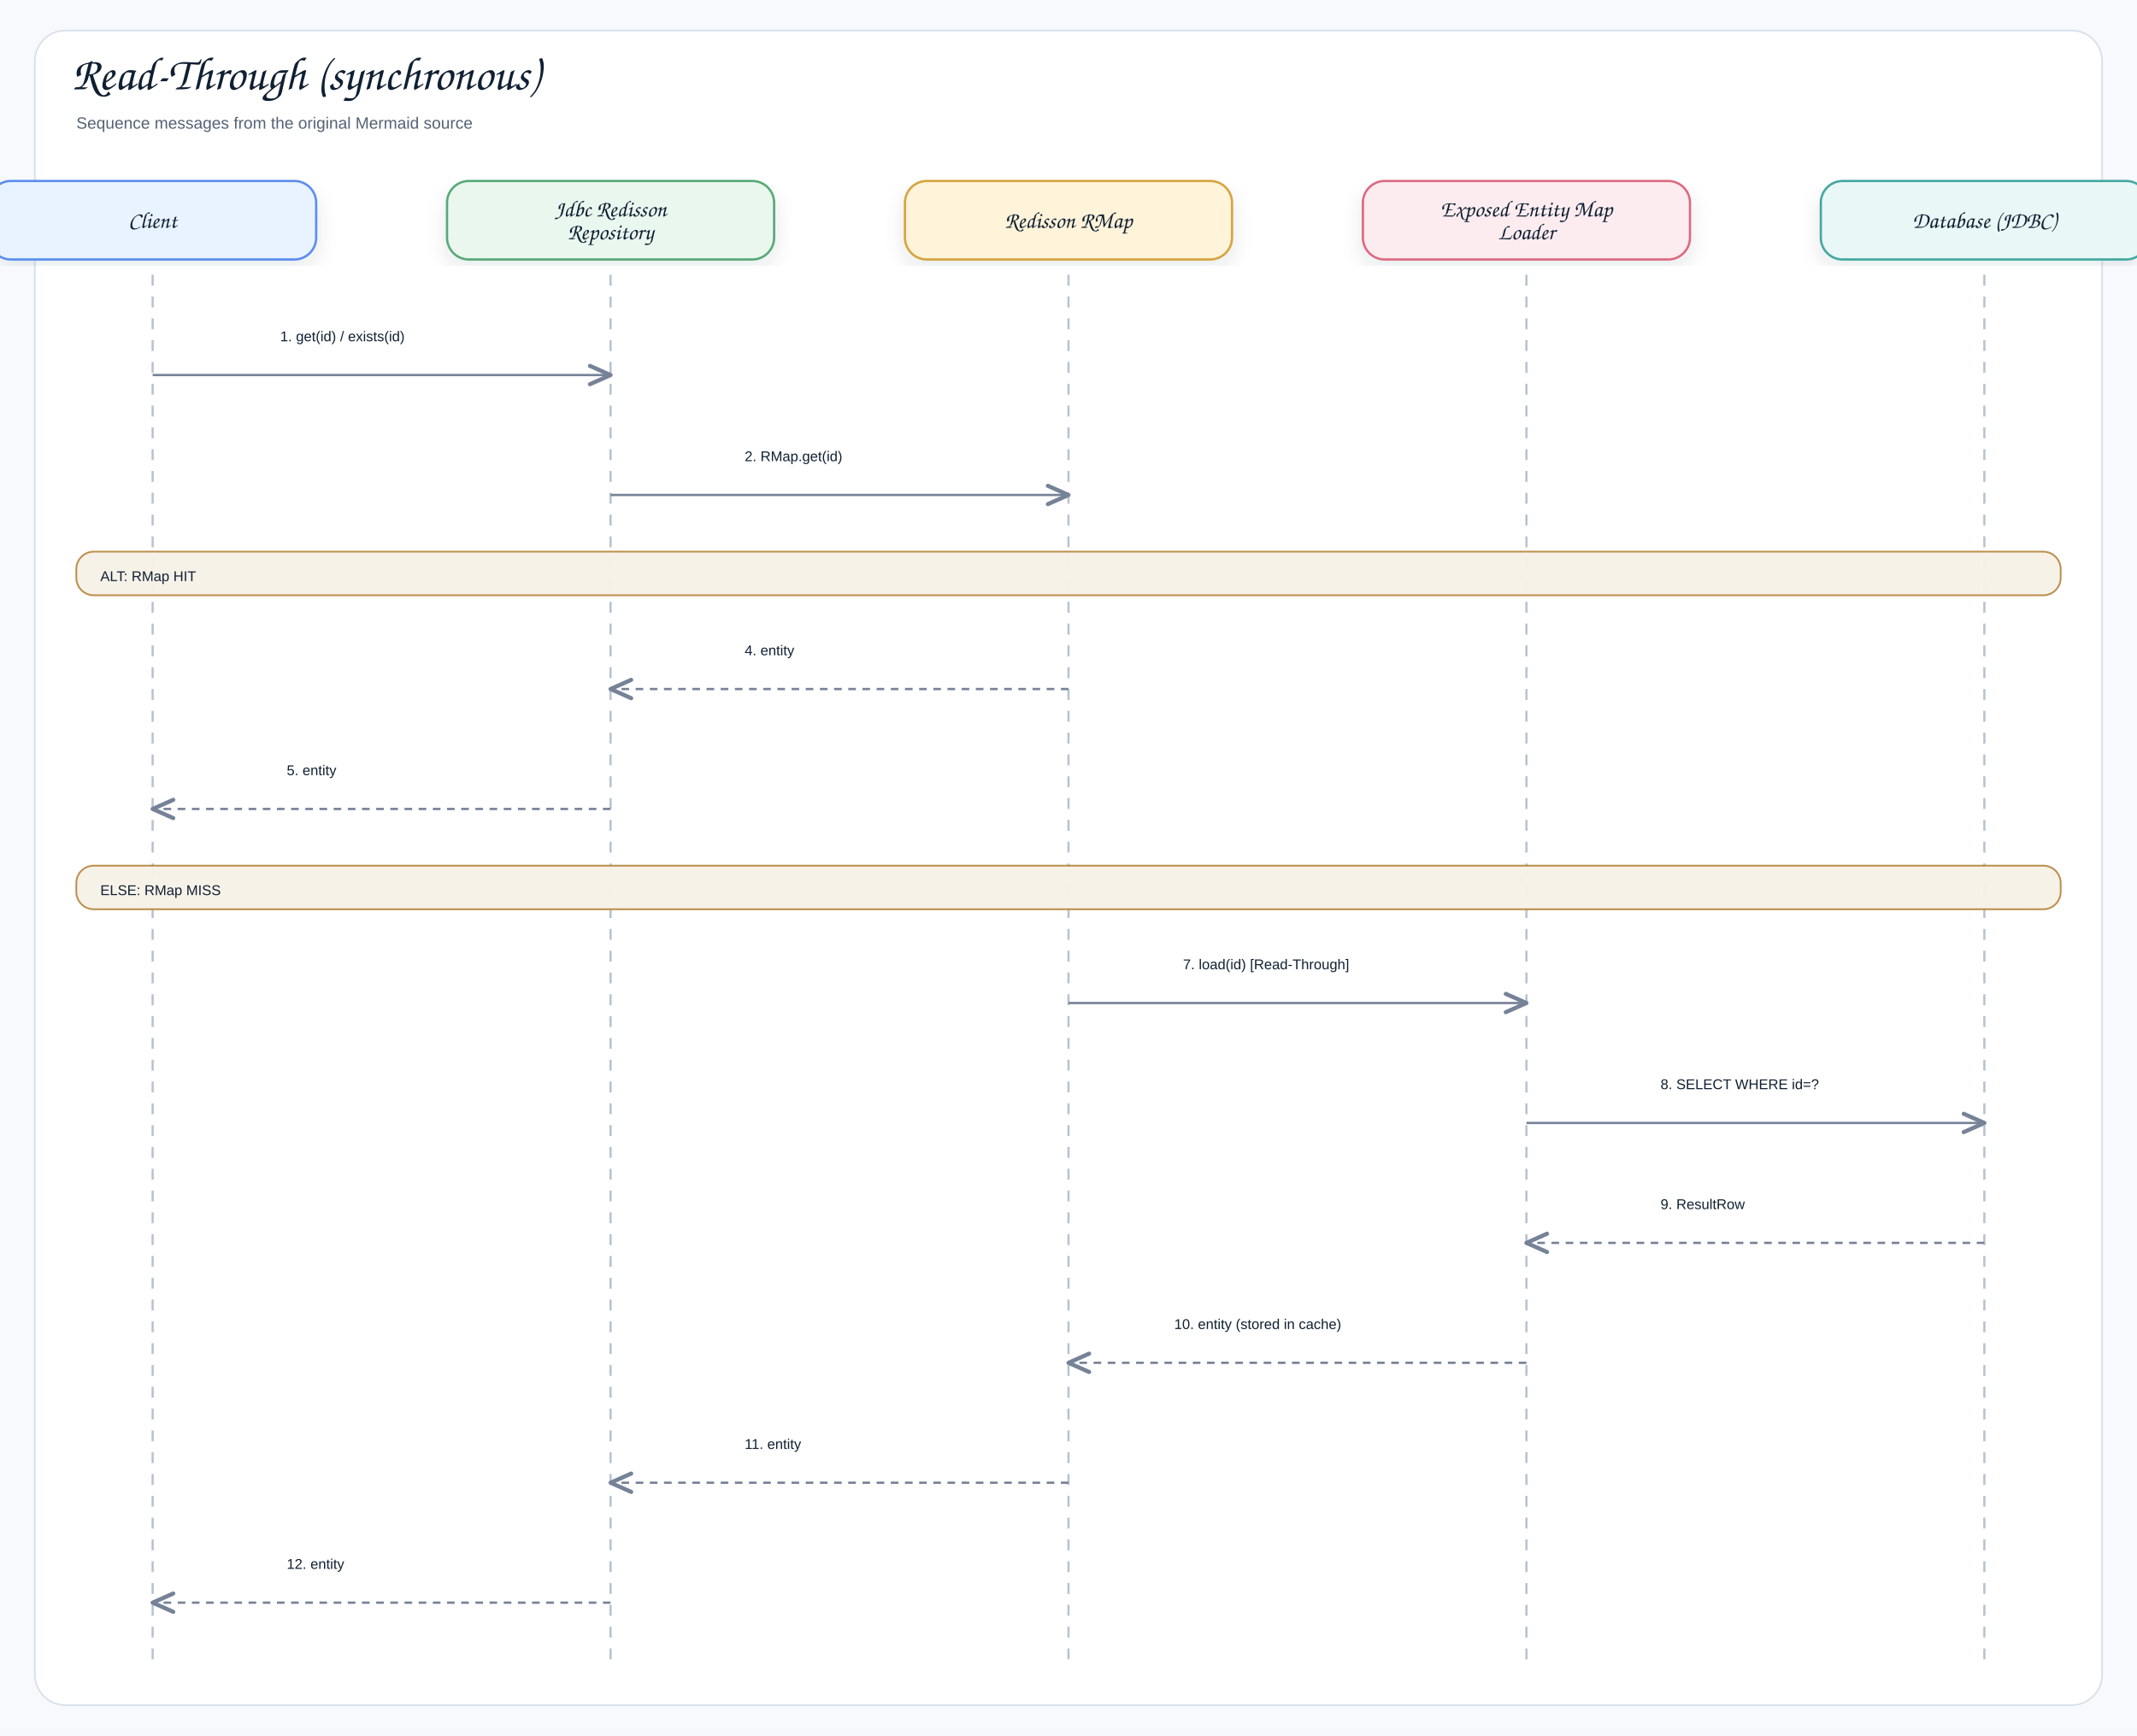
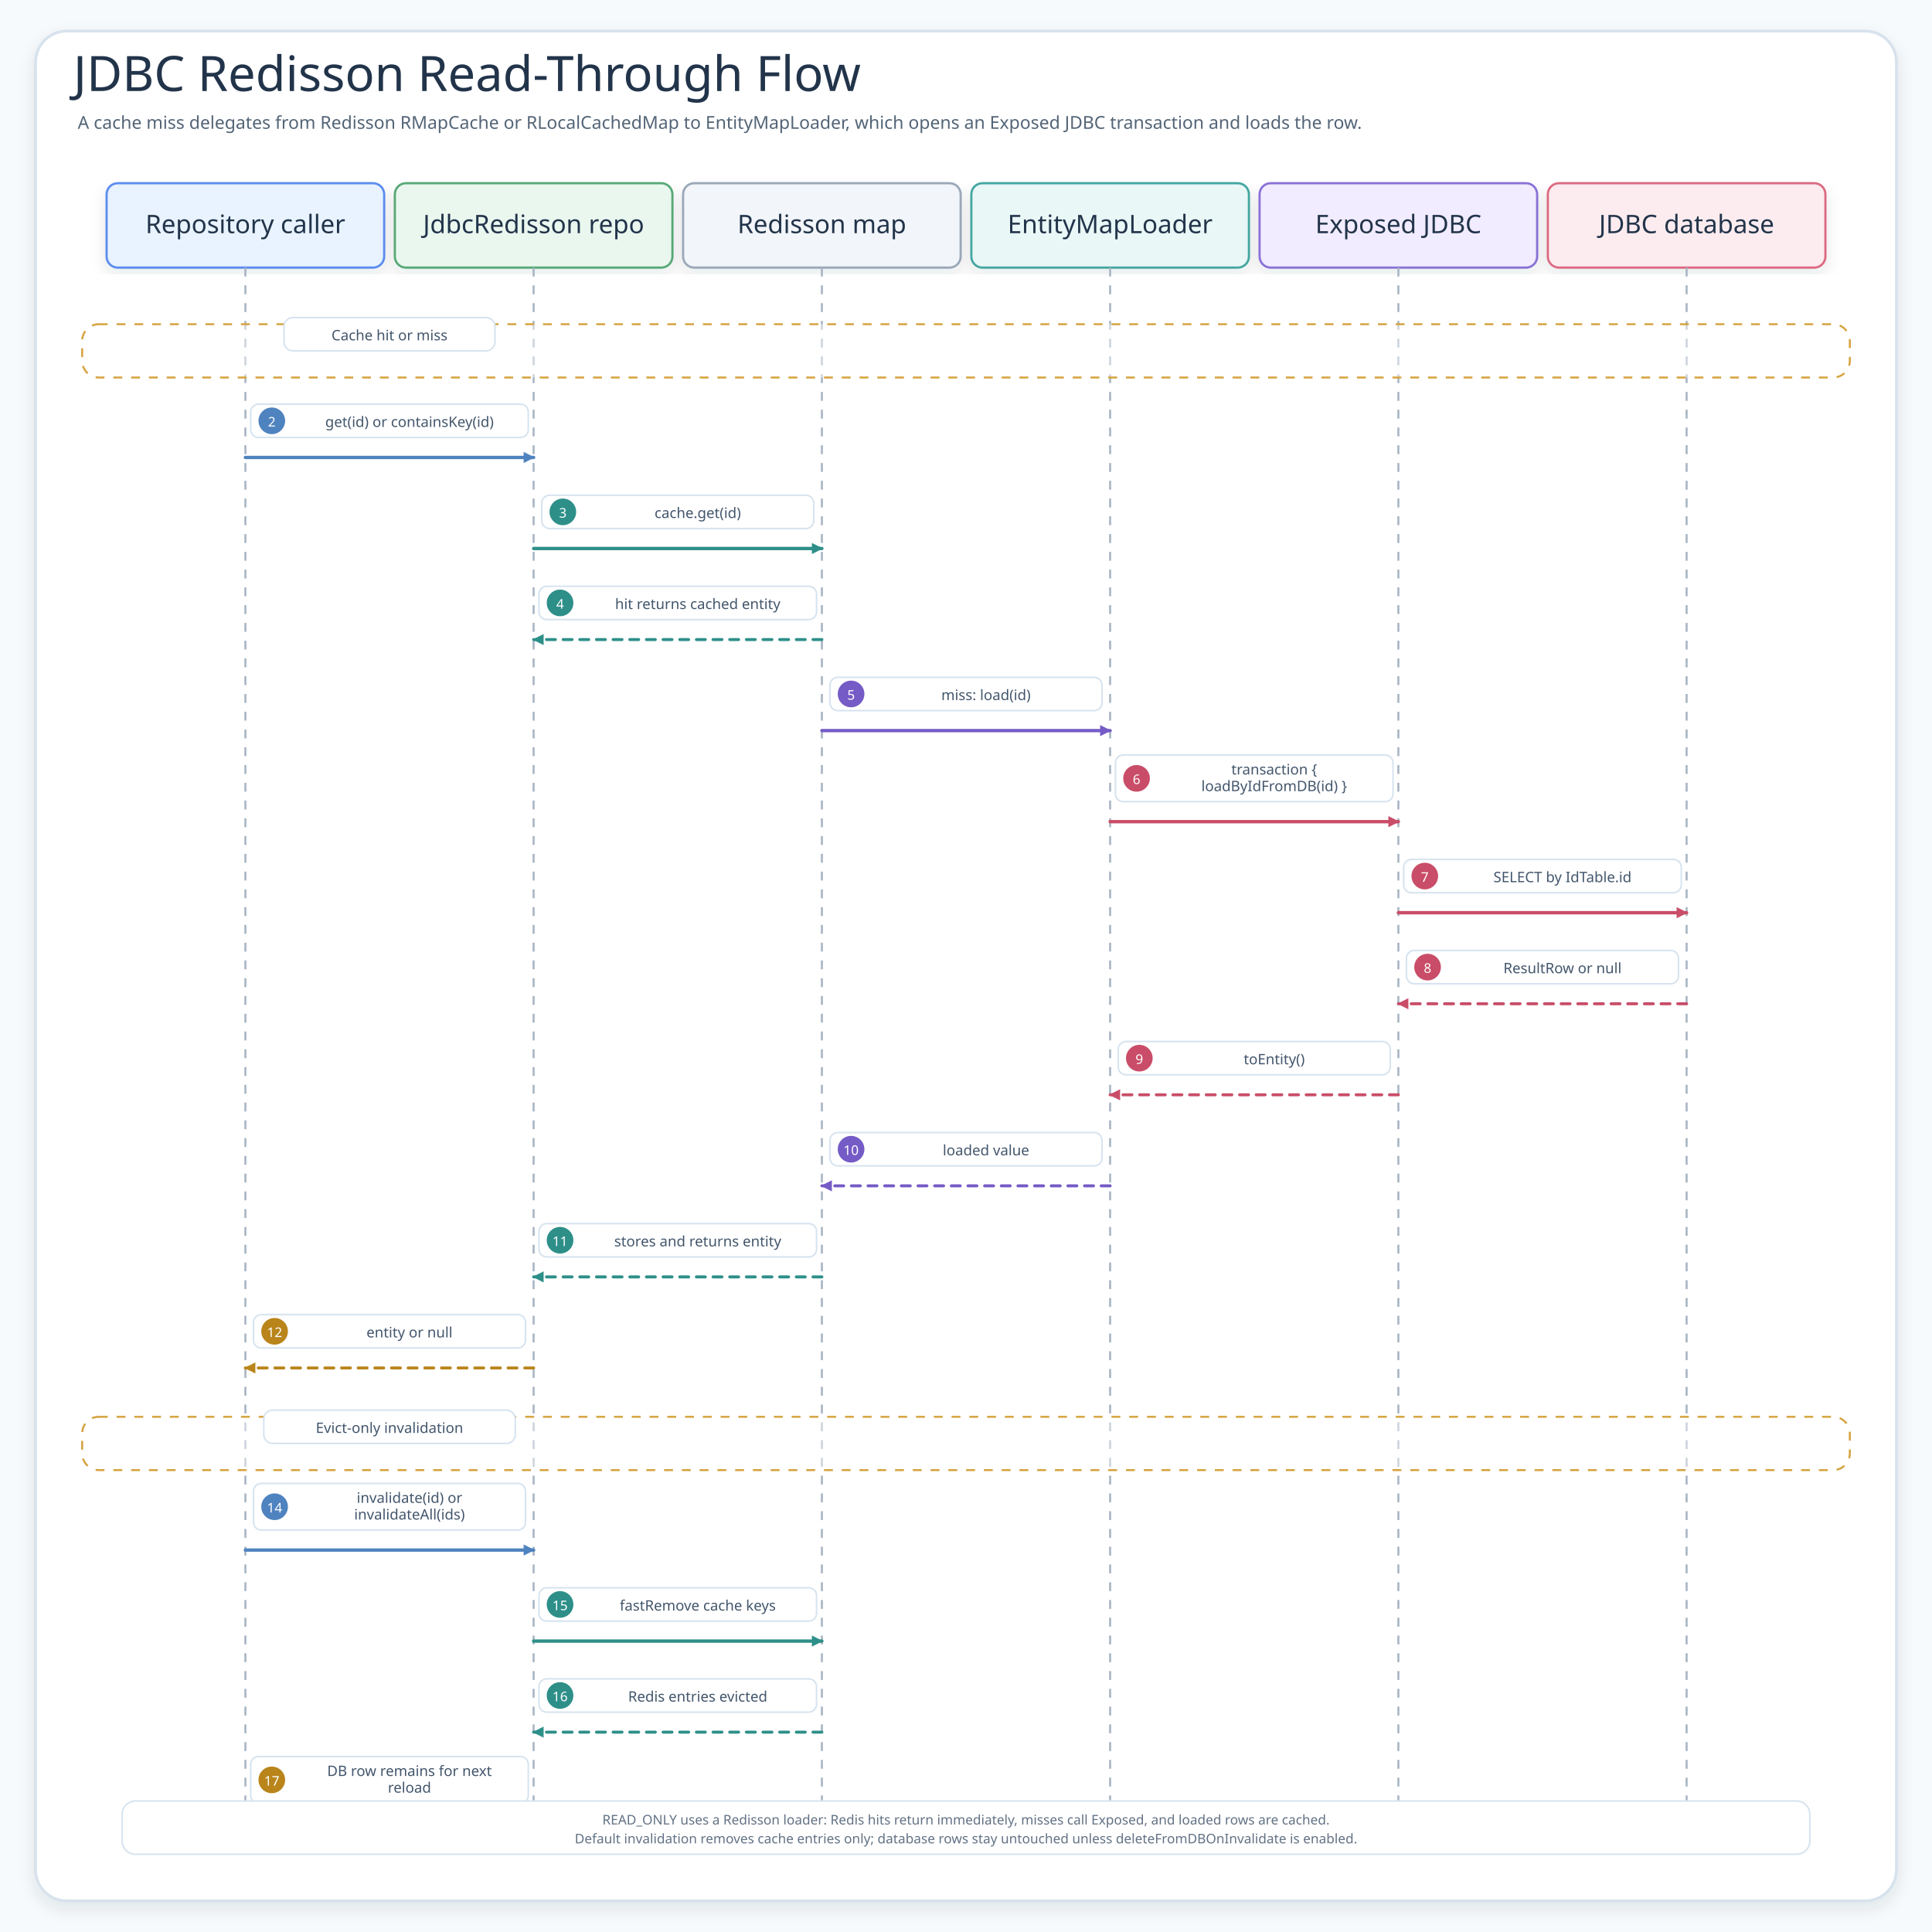
- <svg xmlns="http://www.w3.org/2000/svg" width="1960" height="1592" viewBox="0 0 1960 1592" role="img" aria-label="Read-Through (synchronous)">
+ <svg xmlns="http://www.w3.org/2000/svg" width="1740" height="1740" viewBox="0 0 1740 1740" role="img" aria-labelledby="title desc">
  <defs>
+     <marker id="seqArrow-call" viewBox="0 0 10 10" markerWidth="10" markerHeight="10" refX="9" refY="5" orient="auto" markerUnits="userSpaceOnUse">
+       <path d="M 0 0 L 10 5 L 0 10 Z" fill="#4F83BF" />
+     </marker>
+     <marker id="seqArrow-scoped" viewBox="0 0 10 10" markerWidth="10" markerHeight="10" refX="9" refY="5" orient="auto" markerUnits="userSpaceOnUse">
+       <path d="M 0 0 L 10 5 L 0 10 Z" fill="#755BC6" />
+     </marker>
+     <marker id="seqArrow-thread" viewBox="0 0 10 10" markerWidth="10" markerHeight="10" refX="9" refY="5" orient="auto" markerUnits="userSpaceOnUse">
+       <path d="M 0 0 L 10 5 L 0 10 Z" fill="#2E8F89" />
+     </marker>
+     <marker id="seqArrow-restore" viewBox="0 0 10 10" markerWidth="10" markerHeight="10" refX="9" refY="5" orient="auto" markerUnits="userSpaceOnUse">
+       <path d="M 0 0 L 10 5 L 0 10 Z" fill="#3E9868" />
+     </marker>
+     <marker id="seqArrow-fallback" viewBox="0 0 10 10" markerWidth="10" markerHeight="10" refX="9" refY="5" orient="auto" markerUnits="userSpaceOnUse">
+       <path d="M 0 0 L 10 5 L 0 10 Z" fill="#B9851B" />
+     </marker>
+     <marker id="seqArrow-audit" viewBox="0 0 10 10" markerWidth="10" markerHeight="10" refX="9" refY="5" orient="auto" markerUnits="userSpaceOnUse">
+       <path d="M 0 0 L 10 5 L 0 10 Z" fill="#C94D68" />
+     </marker>
+     <marker id="seqArrow-neutral" viewBox="0 0 10 10" markerWidth="10" markerHeight="10" refX="9" refY="5" orient="auto" markerUnits="userSpaceOnUse">
+       <path d="M 0 0 L 10 5 L 0 10 Z" fill="#758297" />
+     </marker>
    <filter id="shadow" x="-8%" y="-8%" width="116%" height="116%">
-       <feDropShadow dx="0" dy="8" stdDeviation="9" flood-color="#1f2937" flood-opacity="0.10" />
+       <feDropShadow dx="0" dy="6" stdDeviation="7" flood-color="#203040" flood-opacity="0.10" />
    </filter>
-     <marker id="openArrow" markerWidth="12" markerHeight="10" refX="10" refY="5" orient="auto" markerUnits="strokeWidth">
-       <path d="M 1 1 L 10 5 L 1 9" fill="none" stroke="#758297" stroke-width="1.8" stroke-linecap="round" stroke-linejoin="round" />
-     </marker>
-     <marker id="inherit" markerWidth="14" markerHeight="12" refX="12" refY="6" orient="auto" markerUnits="strokeWidth">
-       <path d="M 0 1 L 12 6 L 0 11 Z" fill="#ffffff" stroke="#758297" stroke-width="1.8" />
-     </marker>
    <style>
-     .canvas{fill:#f7f9fc}.frame{fill:#fff;stroke:#d8e0ea;stroke-width:1.5}
-     .title{font-family:"Architects Daughter","Comic Sans MS","Comic Sans",cursive;font-size:43px;font-weight:400;fill:#102033}
-     .subtitle{font-family:"Comic Sans MS","Comic Sans","Comic Neue",Arial,sans-serif;font-size:15px;font-weight:400;fill:#536273}
-     .label{font-family:"Architects Daughter","Comic Sans MS","Comic Sans",cursive;font-size:25px;font-weight:400;fill:#102033}
-     .smallLabel{font-family:"Architects Daughter","Comic Sans MS","Comic Sans",cursive;font-size:21px;font-weight:400;fill:#102033}
-     .mono{font-family:"Comic Sans MS","Comic Sans","Comic Neue",Arial,sans-serif;font-size:12px;font-weight:400;fill:#102033}
-     .small{font-family:"Comic Sans MS","Comic Sans","Comic Neue",Arial,sans-serif;font-size:12px;font-weight:400;fill:#536273}
-     .strong{font-family:"Comic Sans MS","Comic Sans","Comic Neue",Arial,sans-serif;font-size:13px;font-weight:400;fill:#102033}
-     .card{stroke-width:2.1;filter:url(#shadow)}.compartment{stroke-width:1.5;fill:none}
-     .line{stroke:#758297;stroke-width:2.1;fill:none;marker-end:url(#openArrow)}
-     .plainLine{stroke:#758297;stroke-width:2.1;fill:none}
-     .dashed{stroke:#758297;stroke-width:2.1;stroke-dasharray:7 6;fill:none;marker-end:url(#openArrow)}
-     .inheritLine{stroke:#758297;stroke-width:2.2;fill:none;marker-end:url(#inherit)}
-     .implLine{stroke:#758297;stroke-width:2.2;stroke-dasharray:8 7;fill:none;marker-end:url(#inherit)}
-   </style>
+       .canvas{fill:#F7FAFC}.frame{fill:#FFFFFF;stroke:#D7E2EC;stroke-width:2.6;filter:url(#shadow)}
+       .title{font-family:"Architects Daughter";font-size:44px;fill:#22344A;font-weight:400}.subtitle{font-family:"Comic Mono";font-size:16px;fill:#536476;font-weight:400}
+       .card{filter:url(#shadow);stroke-width:2}.cardTitle{font-family:"Architects Daughter";font-size:23px;fill:#22344A;font-weight:400}
+       .detail{font-family:"Comic Mono";font-size:13px;fill:#42556B;font-weight:400}.small{font-family:"Comic Mono";font-size:12px;fill:#627184;font-weight:400}
+       .seq{fill:none;stroke-width:3;stroke-linecap:round}.seqReturn{fill:none;stroke-width:2.7;stroke-linecap:round;stroke-dasharray:8 7}
+       .lifeline{stroke:#A7B4C3;stroke-width:1.8;stroke-dasharray:8 8}.labelPill{fill:#FFFFFF;stroke:#D6E3EF;stroke-width:1.4}
+       .branchBox{fill:#FFFFFF;fill-opacity:.42;stroke:#D6A441;stroke-width:1.8;stroke-dasharray:8 8}.note{fill:#FFFFFF;stroke:#D6E3EF;stroke-width:1.4}
+     </style>
  </defs>
-   <rect class="canvas" width="1960" height="1592" />
-   <rect class="frame" x="32" y="28" width="1896" height="1536" rx="28" />
-   <text class="title" x="66" y="82">Read-Through (synchronous)</text>
-   <text class="subtitle" x="70" y="118">Sequence messages from the original Mermaid source</text>
-   <rect class="card" x="-10" y="166" width="300" height="72" rx="20" fill="#E8F3FF" stroke="#5B8DEF" />
-   <text class="smallLabel" x="140" y="209" text-anchor="middle">Client</text>
-   <line class="lifeline" x1="140" y1="252" x2="140" y2="1532" stroke="#b7c2d1" stroke-width="2" stroke-dasharray="10 10" />
-   <rect class="card" x="410" y="166" width="300" height="72" rx="20" fill="#EAF7EF" stroke="#58A978" />
-   <text class="smallLabel" x="560" y="198.5" text-anchor="middle">Jdbc Redisson</text>
-   <text class="smallLabel" x="560" y="219.5" text-anchor="middle">Repository</text>
-   <line class="lifeline" x1="560" y1="252" x2="560" y2="1532" stroke="#b7c2d1" stroke-width="2" stroke-dasharray="10 10" />
-   <rect class="card" x="830" y="166" width="300" height="72" rx="20" fill="#FFF3D9" stroke="#D6A441" />
-   <text class="smallLabel" x="980" y="209" text-anchor="middle">Redisson RMap</text>
-   <line class="lifeline" x1="980" y1="252" x2="980" y2="1532" stroke="#b7c2d1" stroke-width="2" stroke-dasharray="10 10" />
-   <rect class="card" x="1250" y="166" width="300" height="72" rx="20" fill="#FDECEF" stroke="#DC6B82" />
-   <text class="smallLabel" x="1400" y="198.5" text-anchor="middle">Exposed Entity Map</text>
-   <text class="smallLabel" x="1400" y="219.5" text-anchor="middle">Loader</text>
-   <line class="lifeline" x1="1400" y1="252" x2="1400" y2="1532" stroke="#b7c2d1" stroke-width="2" stroke-dasharray="10 10" />
-   <rect class="card" x="1670" y="166" width="300" height="72" rx="20" fill="#E9F7F6" stroke="#45A7A1" />
-   <text class="smallLabel" x="1820" y="209" text-anchor="middle">Database (JDBC)</text>
-   <line class="lifeline" x1="1820" y1="252" x2="1820" y2="1532" stroke="#b7c2d1" stroke-width="2" stroke-dasharray="10 10" />
-   <rect x="239" y="286" width="222" height="40" rx="12" fill="#ffffff" opacity="0.97" />
-   <text class="strong" x="257" y="313" text-anchor="start">1. get(id) / exists(id)</text>
-   <path class="line" d="M140 344 L560 344" />
-   <rect x="665" y="396" width="210" height="40" rx="12" fill="#ffffff" opacity="0.97" />
-   <text class="strong" x="683" y="423" text-anchor="start">2. RMap.get(id)</text>
-   <path class="line" d="M560 454 L980 454" />
-   <rect x="70" y="506" width="1820" height="40" rx="16" fill="#F7F1E7" stroke="#B88A44" stroke-width="1.6" opacity="0.96" />
-   <text class="strong" x="92" y="533" text-anchor="start">ALT: RMap HIT</text>
-   <rect x="665" y="574" width="210" height="40" rx="12" fill="#ffffff" opacity="0.97" />
-   <text class="strong" x="683" y="601" text-anchor="start">4. entity</text>
-   <path class="dashed" d="M980 632 L560 632" />
-   <rect x="245" y="684" width="210" height="40" rx="12" fill="#ffffff" opacity="0.97" />
-   <text class="strong" x="263" y="711" text-anchor="start">5. entity</text>
-   <path class="dashed" d="M560 742 L140 742" />
-   <rect x="70" y="794" width="1820" height="40" rx="16" fill="#F7F1E7" stroke="#B88A44" stroke-width="1.6" opacity="0.96" />
-   <text class="strong" x="92" y="821" text-anchor="start">ELSE: RMap MISS</text>
-   <rect x="1067" y="862" width="246" height="40" rx="12" fill="#ffffff" opacity="0.97" />
-   <text class="strong" x="1085" y="889" text-anchor="start">7. load(id) [Read-Through]</text>
-   <path class="line" d="M980 920 L1400 920" />
-   <rect x="1505" y="972" width="210" height="40" rx="12" fill="#ffffff" opacity="0.97" />
-   <text class="strong" x="1523" y="999" text-anchor="start">8. SELECT WHERE id=?</text>
-   <path class="line" d="M1400 1030 L1820 1030" />
-   <rect x="1505" y="1082" width="210" height="40" rx="12" fill="#ffffff" opacity="0.97" />
-   <text class="strong" x="1523" y="1109" text-anchor="start">9. ResultRow</text>
-   <path class="dashed" d="M1820 1140 L1400 1140" />
-   <rect x="1059" y="1192" width="262" height="40" rx="12" fill="#ffffff" opacity="0.97" />
-   <text class="strong" x="1077" y="1219" text-anchor="start">10. entity (stored in cache)</text>
-   <path class="dashed" d="M1400 1250 L980 1250" />
-   <rect x="665" y="1302" width="210" height="40" rx="12" fill="#ffffff" opacity="0.97" />
-   <text class="strong" x="683" y="1329" text-anchor="start">11. entity</text>
-   <path class="dashed" d="M980 1360 L560 1360" />
-   <rect x="245" y="1412" width="210" height="40" rx="12" fill="#ffffff" opacity="0.97" />
-   <text class="strong" x="263" y="1439" text-anchor="start">12. entity</text>
-   <path class="dashed" d="M560 1470 L140 1470" />
+   <rect class="canvas" width="1740" height="1740" />
+   <rect class="frame" x="32" y="28" width="1676" height="1684" rx="28" />
+   <text class="title" x="66" y="82">JDBC Redisson Read-Through Flow</text>
+   <text class="subtitle" x="70" y="116">A cache miss delegates from Redisson RMapCache or RLocalCachedMap to EntityMapLoader, which opens an Exposed JDBC transaction and loads the row.</text>
+   <g id="participant-caller">
+     <rect class="card" x="96" y="165" width="250" height="76" rx="10" fill="#E8F3FF" stroke="#5B8DEF" />
+     <text class="cardTitle" x="221" y="210" text-anchor="middle">Repository caller</text>
+     <line class="lifeline" x1="221" y1="241" x2="221" y2="1646" />
+   </g>
+   <g id="participant-repo">
+     <rect class="card" x="355.6" y="165" width="250" height="76" rx="10" fill="#EAF7EF" stroke="#58A978" />
+     <text class="cardTitle" x="480.6" y="210" text-anchor="middle">JdbcRedisson repo</text>
+     <line class="lifeline" x1="480.6" y1="241" x2="480.6" y2="1646" />
+   </g>
+   <g id="participant-map">
+     <rect class="card" x="615.2" y="165" width="250" height="76" rx="10" fill="#F2F5F9" stroke="#9AA8B8" />
+     <text class="cardTitle" x="740.2" y="210" text-anchor="middle">Redisson map</text>
+     <line class="lifeline" x1="740.2" y1="241" x2="740.2" y2="1646" />
+   </g>
+   <g id="participant-loader">
+     <rect class="card" x="874.8" y="165" width="250" height="76" rx="10" fill="#E9F7F6" stroke="#45A7A1" />
+     <text class="cardTitle" x="999.8" y="210" text-anchor="middle">EntityMapLoader</text>
+     <line class="lifeline" x1="999.8" y1="241" x2="999.8" y2="1646" />
+   </g>
+   <g id="participant-jdbc">
+     <rect class="card" x="1134.4" y="165" width="250" height="76" rx="10" fill="#F1ECFF" stroke="#8A72D6" />
+     <text class="cardTitle" x="1259.4" y="210" text-anchor="middle">Exposed JDBC</text>
+     <line class="lifeline" x1="1259.4" y1="241" x2="1259.4" y2="1646" />
+   </g>
+   <g id="participant-database">
+     <rect class="card" x="1394" y="165" width="250" height="76" rx="10" fill="#FDECEF" stroke="#DC6B82" />
+     <text class="cardTitle" x="1519" y="210" text-anchor="middle">JDBC database</text>
+     <line class="lifeline" x1="1519" y1="241" x2="1519" y2="1646" />
+   </g>
+   <g>
+     <rect class="branchBox" x="74" y="292" width="1592" height="48" rx="15" />
+     <rect class="labelPill" x="255.8" y="286" width="190" height="30" rx="8" />
+     <text class="detail" x="350.8" y="302" text-anchor="middle" dominant-baseline="middle">Cache hit or miss</text>
+   </g>
+   <g id="m2">
+     <rect class="labelPill" x="225.8" y="364" width="250" height="30" rx="7" />
+     <circle cx="244.8" cy="379" r="12" fill="#4F83BF" />
+     <text class="detail" x="244.8" y="380" text-anchor="middle" dominant-baseline="middle" style="fill:#fff;font-size:12px">2</text>
+     <text class="detail" x="368.8" y="380" text-anchor="middle" dominant-baseline="middle">get(id) or containsKey(id)</text>
+     <path class="seq" d="M221 412 L480.6 412" stroke="#4F83BF" marker-end="url(#seqArrow-call)" />
+   </g>
+   <g id="m3">
+     <rect class="labelPill" x="487.9" y="446" width="245" height="30" rx="7" />
+     <circle cx="506.9" cy="461" r="12" fill="#2E8F89" />
+     <text class="detail" x="506.9" y="462" text-anchor="middle" dominant-baseline="middle" style="fill:#fff;font-size:12px">3</text>
+     <text class="detail" x="628.4" y="462" text-anchor="middle" dominant-baseline="middle">cache.get(id)</text>
+     <path class="seq" d="M480.6 494 L740.2 494" stroke="#2E8F89" marker-end="url(#seqArrow-thread)" />
+   </g>
+   <g id="m4">
+     <rect class="labelPill" x="485.4" y="528" width="250" height="30" rx="7" />
+     <circle cx="504.4" cy="543" r="12" fill="#2E8F89" />
+     <text class="detail" x="504.4" y="544" text-anchor="middle" dominant-baseline="middle" style="fill:#fff;font-size:12px">4</text>
+     <text class="detail" x="628.4" y="544" text-anchor="middle" dominant-baseline="middle">hit returns cached entity</text>
+     <path class="seqReturn" d="M740.2 576 L480.6 576" stroke="#2E8F89" marker-end="url(#seqArrow-thread)" />
+   </g>
+   <g id="m5">
+     <rect class="labelPill" x="747.5" y="610" width="245" height="30" rx="7" />
+     <circle cx="766.5" cy="625" r="12" fill="#755BC6" />
+     <text class="detail" x="766.5" y="626" text-anchor="middle" dominant-baseline="middle" style="fill:#fff;font-size:12px">5</text>
+     <text class="detail" x="888" y="626" text-anchor="middle" dominant-baseline="middle">miss: load(id)</text>
+     <path class="seq" d="M740.2 658 L999.8 658" stroke="#755BC6" marker-end="url(#seqArrow-scoped)" />
+   </g>
+   <g id="m6">
+     <rect class="labelPill" x="1004.6" y="680" width="250" height="42" rx="7" />
+     <circle cx="1023.6" cy="701" r="12" fill="#C94D68" />
+     <text class="detail" x="1023.6" y="702" text-anchor="middle" dominant-baseline="middle" style="fill:#fff;font-size:12px">6</text>
+     <text class="detail" x="1147.6" y="693" text-anchor="middle" dominant-baseline="middle">transaction {</text>
+     <text class="detail" x="1147.6" y="708" text-anchor="middle" dominant-baseline="middle">loadByIdFromDB(id) }</text>
+     <path class="seq" d="M999.8 740 L1259.4 740" stroke="#C94D68" marker-end="url(#seqArrow-audit)" />
+   </g>
+   <g id="m7">
+     <rect class="labelPill" x="1264.2" y="774" width="250" height="30" rx="7" />
+     <circle cx="1283.2" cy="789" r="12" fill="#C94D68" />
+     <text class="detail" x="1283.2" y="790" text-anchor="middle" dominant-baseline="middle" style="fill:#fff;font-size:12px">7</text>
+     <text class="detail" x="1407.2" y="790" text-anchor="middle" dominant-baseline="middle">SELECT by IdTable.id</text>
+     <path class="seq" d="M1259.4 822 L1519 822" stroke="#C94D68" marker-end="url(#seqArrow-audit)" />
+   </g>
+   <g id="m8">
+     <rect class="labelPill" x="1266.7" y="856" width="245" height="30" rx="7" />
+     <circle cx="1285.7" cy="871" r="12" fill="#C94D68" />
+     <text class="detail" x="1285.7" y="872" text-anchor="middle" dominant-baseline="middle" style="fill:#fff;font-size:12px">8</text>
+     <text class="detail" x="1407.2" y="872" text-anchor="middle" dominant-baseline="middle">ResultRow or null</text>
+     <path class="seqReturn" d="M1519 904 L1259.4 904" stroke="#C94D68" marker-end="url(#seqArrow-audit)" />
+   </g>
+   <g id="m9">
+     <rect class="labelPill" x="1007.1" y="938" width="245" height="30" rx="7" />
+     <circle cx="1026.1" cy="953" r="12" fill="#C94D68" />
+     <text class="detail" x="1026.1" y="954" text-anchor="middle" dominant-baseline="middle" style="fill:#fff;font-size:12px">9</text>
+     <text class="detail" x="1147.6" y="954" text-anchor="middle" dominant-baseline="middle">toEntity()</text>
+     <path class="seqReturn" d="M1259.4 986 L999.8 986" stroke="#C94D68" marker-end="url(#seqArrow-audit)" />
+   </g>
+   <g id="m10">
+     <rect class="labelPill" x="747.5" y="1020" width="245" height="30" rx="7" />
+     <circle cx="766.5" cy="1035" r="12" fill="#755BC6" />
+     <text class="detail" x="766.5" y="1036" text-anchor="middle" dominant-baseline="middle" style="fill:#fff;font-size:12px">10</text>
+     <text class="detail" x="888" y="1036" text-anchor="middle" dominant-baseline="middle">loaded value</text>
+     <path class="seqReturn" d="M999.8 1068 L740.2 1068" stroke="#755BC6" marker-end="url(#seqArrow-scoped)" />
+   </g>
+   <g id="m11">
+     <rect class="labelPill" x="485.4" y="1102" width="250" height="30" rx="7" />
+     <circle cx="504.4" cy="1117" r="12" fill="#2E8F89" />
+     <text class="detail" x="504.4" y="1118" text-anchor="middle" dominant-baseline="middle" style="fill:#fff;font-size:12px">11</text>
+     <text class="detail" x="628.4" y="1118" text-anchor="middle" dominant-baseline="middle">stores and returns entity</text>
+     <path class="seqReturn" d="M740.2 1150 L480.6 1150" stroke="#2E8F89" marker-end="url(#seqArrow-thread)" />
+   </g>
+   <g id="m12">
+     <rect class="labelPill" x="228.3" y="1184" width="245" height="30" rx="7" />
+     <circle cx="247.3" cy="1199" r="12" fill="#B9851B" />
+     <text class="detail" x="247.3" y="1200" text-anchor="middle" dominant-baseline="middle" style="fill:#fff;font-size:12px">12</text>
+     <text class="detail" x="368.8" y="1200" text-anchor="middle" dominant-baseline="middle">entity or null</text>
+     <path class="seqReturn" d="M480.6 1232 L221 1232" stroke="#B9851B" marker-end="url(#seqArrow-fallback)" />
+   </g>
+   <g>
+     <rect class="branchBox" x="74" y="1276" width="1592" height="48" rx="15" />
+     <rect class="labelPill" x="237.55" y="1270" width="226.5" height="30" rx="8" />
+     <text class="detail" x="350.8" y="1286" text-anchor="middle" dominant-baseline="middle">Evict-only invalidation</text>
+   </g>
+   <g id="m14">
+     <rect class="labelPill" x="228.3" y="1336" width="245" height="42" rx="7" />
+     <circle cx="247.3" cy="1357" r="12" fill="#4F83BF" />
+     <text class="detail" x="247.3" y="1358" text-anchor="middle" dominant-baseline="middle" style="fill:#fff;font-size:12px">14</text>
+     <text class="detail" x="368.8" y="1349" text-anchor="middle" dominant-baseline="middle">invalidate(id) or</text>
+     <text class="detail" x="368.8" y="1364" text-anchor="middle" dominant-baseline="middle">invalidateAll(ids)</text>
+     <path class="seq" d="M221 1396 L480.6 1396" stroke="#4F83BF" marker-end="url(#seqArrow-call)" />
+   </g>
+   <g id="m15">
+     <rect class="labelPill" x="485.4" y="1430" width="250" height="30" rx="7" />
+     <circle cx="504.4" cy="1445" r="12" fill="#2E8F89" />
+     <text class="detail" x="504.4" y="1446" text-anchor="middle" dominant-baseline="middle" style="fill:#fff;font-size:12px">15</text>
+     <text class="detail" x="628.4" y="1446" text-anchor="middle" dominant-baseline="middle">fastRemove cache keys</text>
+     <path class="seq" d="M480.6 1478 L740.2 1478" stroke="#2E8F89" marker-end="url(#seqArrow-thread)" />
+   </g>
+   <g id="m16">
+     <rect class="labelPill" x="485.4" y="1512" width="250" height="30" rx="7" />
+     <circle cx="504.4" cy="1527" r="12" fill="#2E8F89" />
+     <text class="detail" x="504.4" y="1528" text-anchor="middle" dominant-baseline="middle" style="fill:#fff;font-size:12px">16</text>
+     <text class="detail" x="628.4" y="1528" text-anchor="middle" dominant-baseline="middle">Redis entries evicted</text>
+     <path class="seqReturn" d="M740.2 1560 L480.6 1560" stroke="#2E8F89" marker-end="url(#seqArrow-thread)" />
+   </g>
+   <g id="m17">
+     <rect class="labelPill" x="225.8" y="1582" width="250" height="42" rx="7" />
+     <circle cx="244.8" cy="1603" r="12" fill="#B9851B" />
+     <text class="detail" x="244.8" y="1604" text-anchor="middle" dominant-baseline="middle" style="fill:#fff;font-size:12px">17</text>
+     <text class="detail" x="368.8" y="1595" text-anchor="middle" dominant-baseline="middle">DB row remains for next</text>
+     <text class="detail" x="368.8" y="1610" text-anchor="middle" dominant-baseline="middle">reload</text>
+     <path class="seqReturn" d="M480.6 1642 L221 1642" stroke="#B9851B" marker-end="url(#seqArrow-fallback)" />
+   </g>
+   <g>
+     <rect class="note" x="110" y="1622" width="1520" height="48" rx="12" />
+     <text class="small" x="870" y="1639" text-anchor="middle" dominant-baseline="middle">READ_ONLY uses a Redisson loader: Redis hits return immediately, misses call Exposed, and loaded rows are cached.</text>
+     <text class="small" x="870" y="1656" text-anchor="middle" dominant-baseline="middle">Default invalidation removes cache entries only; database rows stay untouched unless deleteFromDBOnInvalidate is enabled.</text>
+   </g>
</svg>
